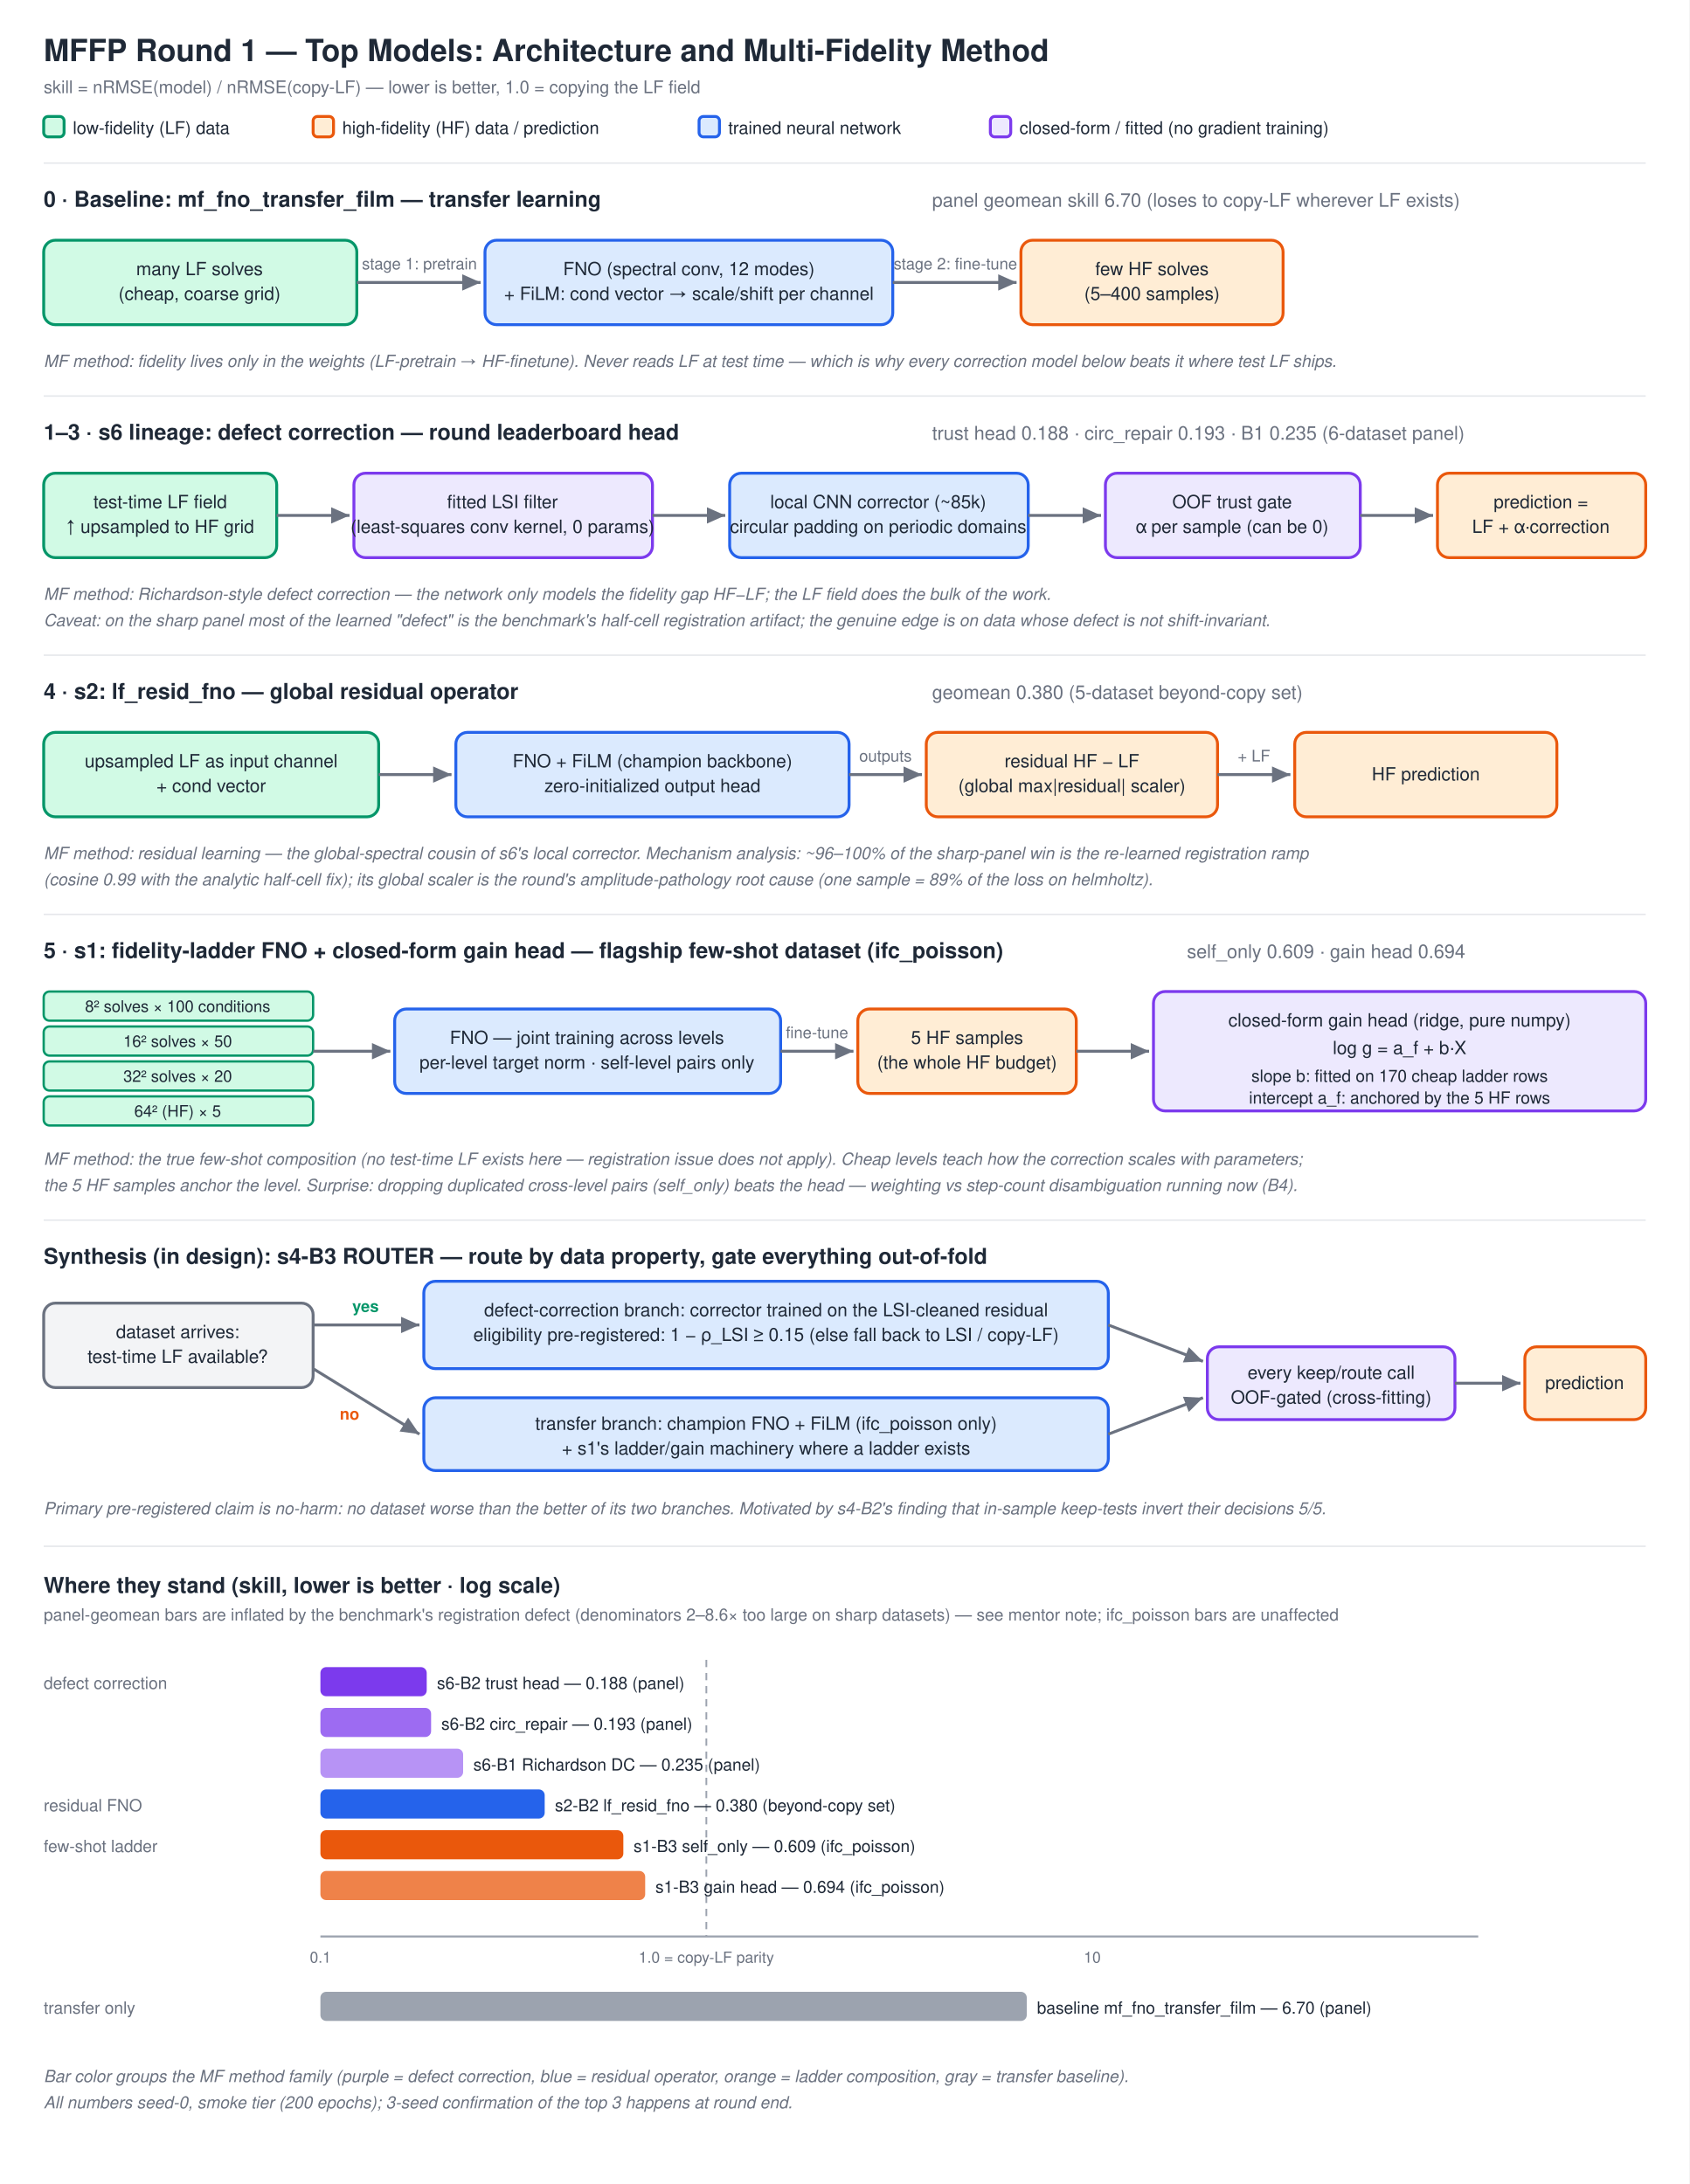
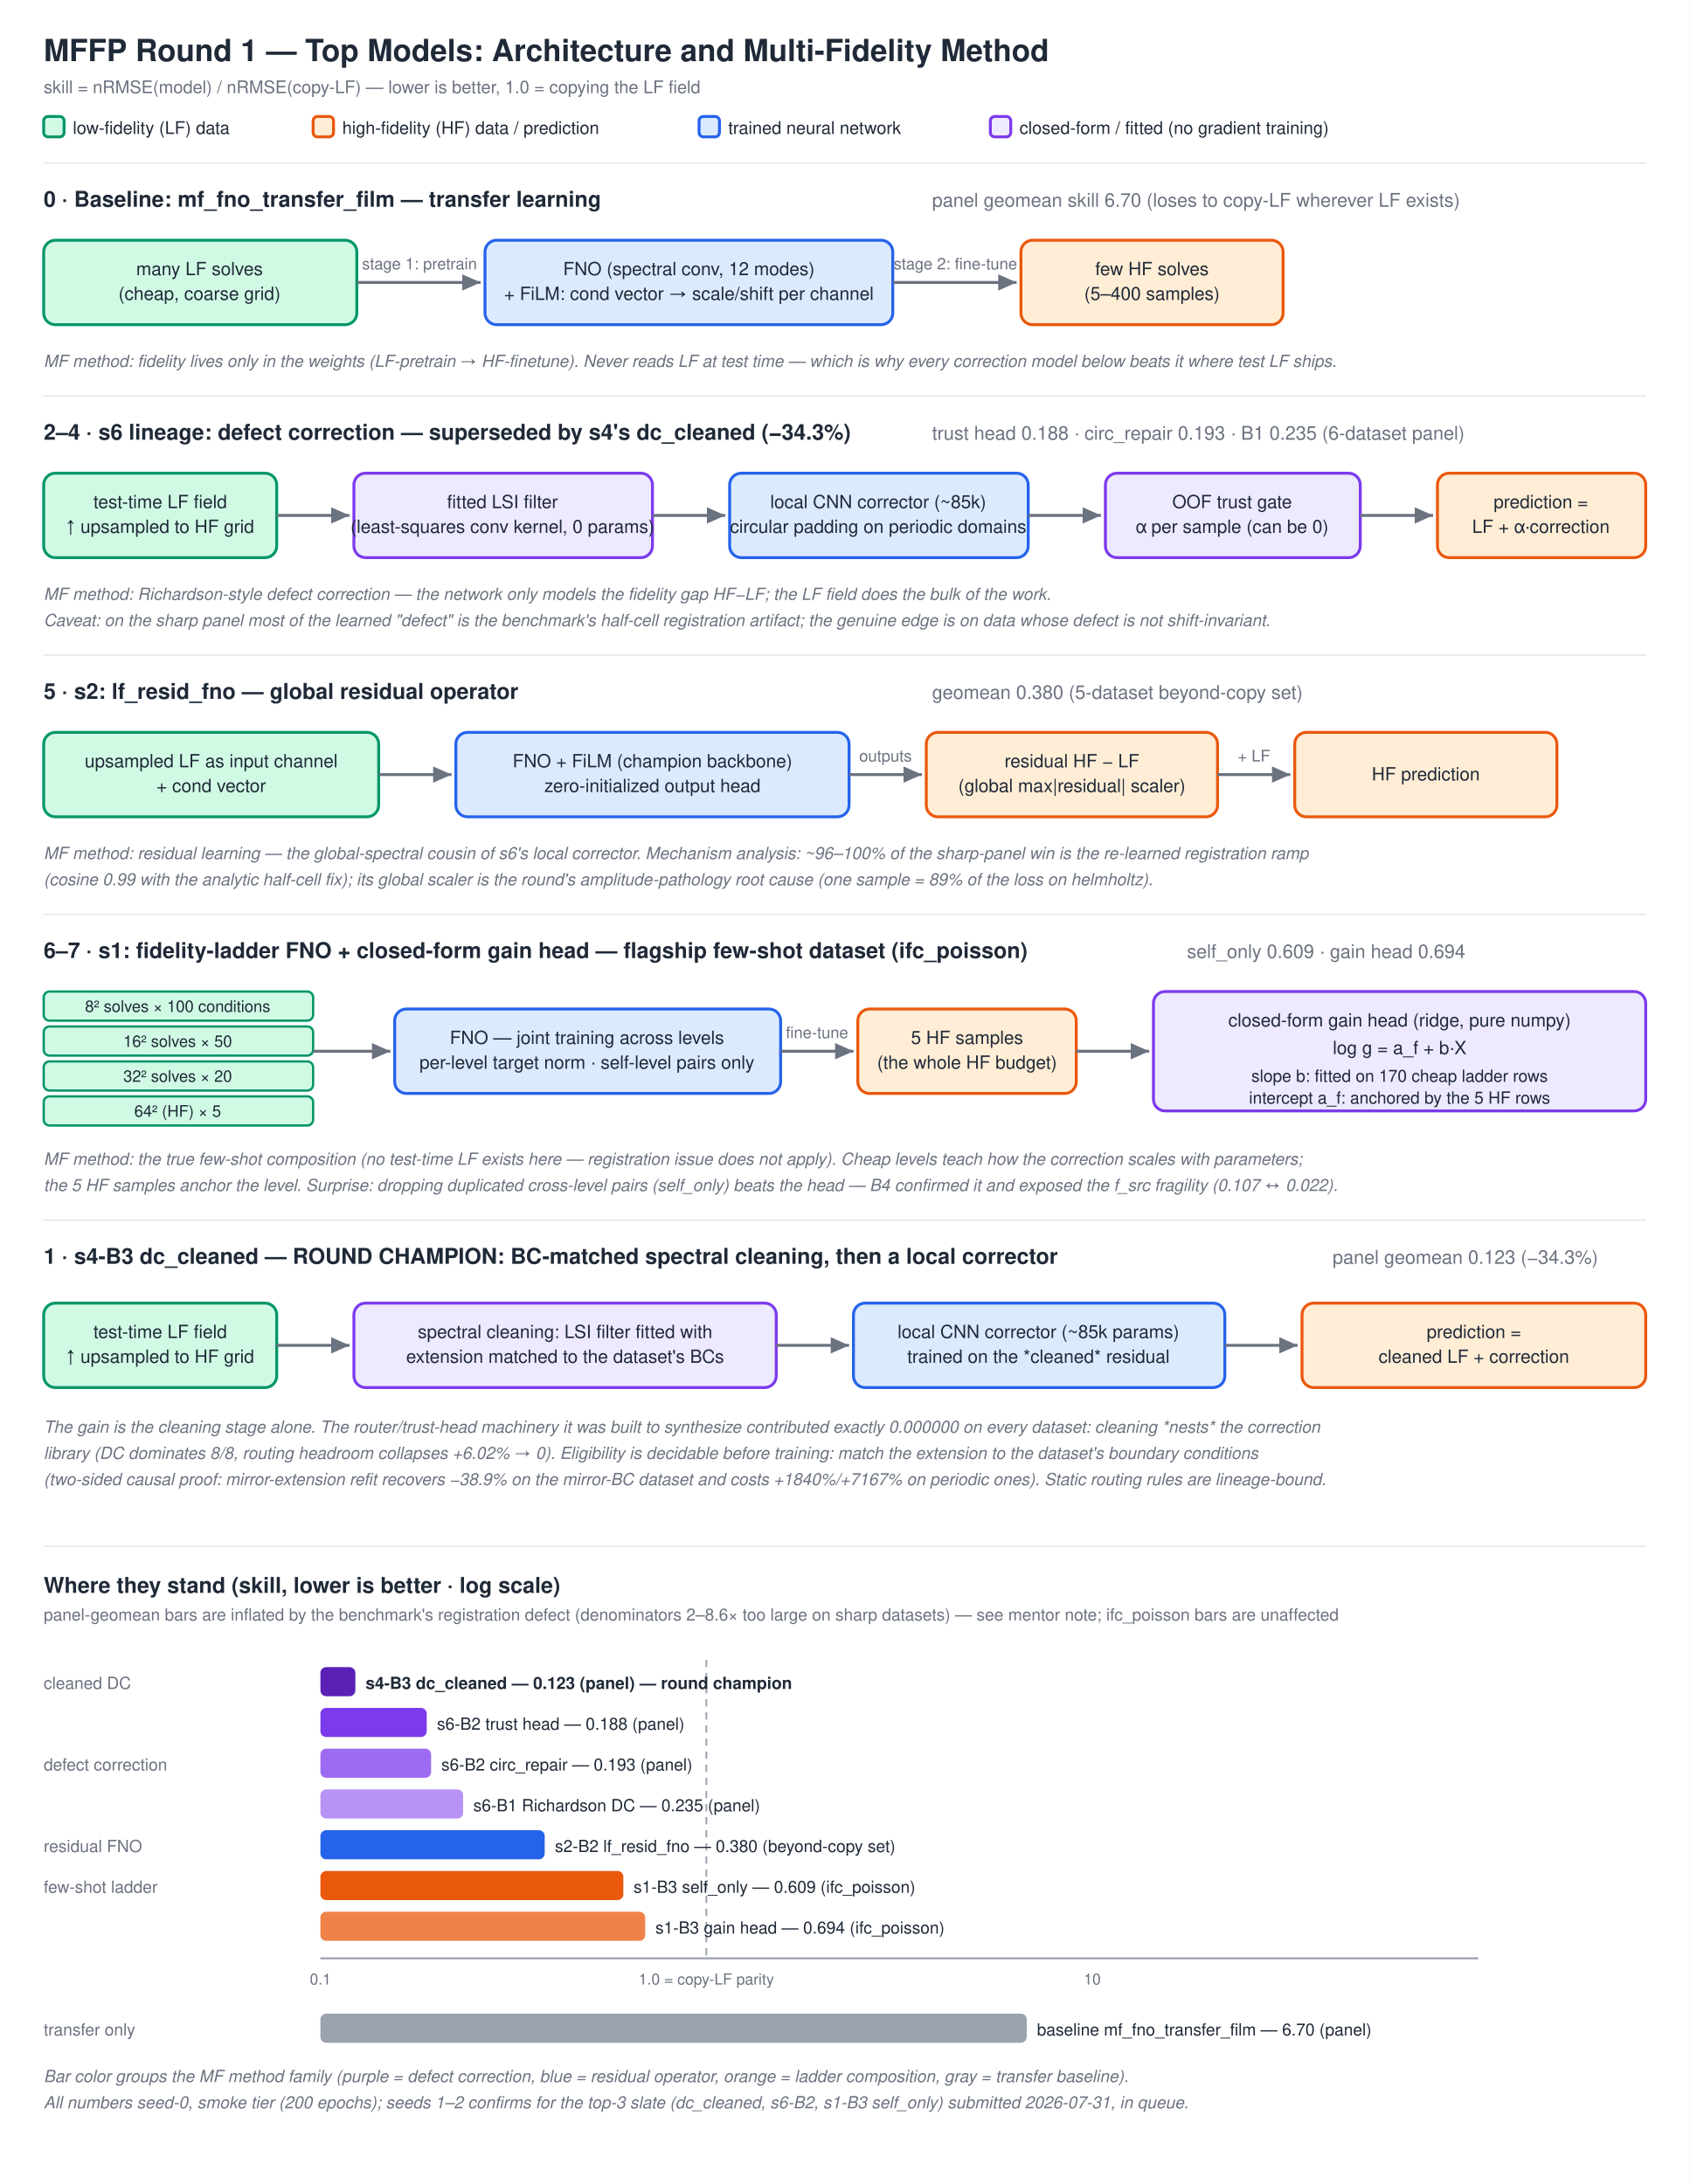
<svg xmlns="http://www.w3.org/2000/svg" width="1160" height="1500" viewBox="0 0 1160 1500" font-family="Helvetica, Arial, sans-serif">
  <defs>
    <marker id="arr" viewBox="0 0 10 10" refX="9" refY="5" markerWidth="7" markerHeight="7" orient="auto-start-reverse">
      <path d="M 0 1 L 9 5 L 0 9 z" fill="#6B7280" />
    </marker>
  </defs>
  <rect width="1160" height="1500" fill="#FFFFFF" />
  <text x="30" y="42" font-size="21" font-weight="bold" fill="#1F2937">MFFP Round 1 — Top Models: Architecture and Multi-Fidelity Method</text>
  <text x="30" y="64" font-size="12" fill="#6B7280">skill = nRMSE(model) / nRMSE(copy-LF) — lower is better, 1.0 = copying the LF field</text>
  <g font-size="12" fill="#1F2937">
    <rect x="30" y="80" width="14" height="14" rx="3" fill="#D1FAE5" stroke="#059669" stroke-width="2" />
    <text x="50" y="92">low-fidelity (LF) data</text>
    <rect x="215" y="80" width="14" height="14" rx="3" fill="#FFEDD5" stroke="#EA580C" stroke-width="2" />
    <text x="235" y="92">high-fidelity (HF) data / prediction</text>
    <rect x="480" y="80" width="14" height="14" rx="3" fill="#DBEAFE" stroke="#2563EB" stroke-width="2" />
    <text x="500" y="92">trained neural network</text>
    <rect x="680" y="80" width="14" height="14" rx="3" fill="#EDE9FE" stroke="#7C3AED" stroke-width="2" />
    <text x="700" y="92">closed-form / fitted (no gradient training)</text>
  </g>
  <line x1="30" y1="112" x2="1130" y2="112" stroke="#E5E7EB" stroke-width="1" />
  <g>
    <text x="30" y="142" font-size="15" font-weight="bold" fill="#1F2937">0 · Baseline: mf_fno_transfer_film — transfer learning</text>
    <text x="640" y="142" font-size="13" fill="#6B7280">panel geomean skill 6.70 (loses to copy-LF wherever LF exists)</text>
    <rect x="30" y="165" width="215" height="58" rx="8" fill="#D1FAE5" stroke="#059669" stroke-width="2" />
    <text x="137" y="189" font-size="12.5" fill="#1F2937" text-anchor="middle">many LF solves</text>
    <text x="137" y="206" font-size="12.5" fill="#1F2937" text-anchor="middle">(cheap, coarse grid)</text>
    <line x1="245" y1="194" x2="330" y2="194" stroke="#6B7280" stroke-width="2" marker-end="url(#arr)" />
    <text x="288" y="185" font-size="11" fill="#6B7280" text-anchor="middle">stage 1: pretrain</text>
    <rect x="333" y="165" width="280" height="58" rx="8" fill="#DBEAFE" stroke="#2563EB" stroke-width="2" />
    <text x="473" y="189" font-size="12.5" fill="#1F2937" text-anchor="middle">FNO (spectral conv, 12 modes)</text>
    <text x="473" y="206" font-size="12.5" fill="#1F2937" text-anchor="middle">+ FiLM: cond vector → scale/shift per channel</text>
    <line x1="613" y1="194" x2="698" y2="194" stroke="#6B7280" stroke-width="2" marker-end="url(#arr)" />
    <text x="656" y="185" font-size="11" fill="#6B7280" text-anchor="middle">stage 2: fine-tune</text>
    <rect x="701" y="165" width="180" height="58" rx="8" fill="#FFEDD5" stroke="#EA580C" stroke-width="2" />
    <text x="791" y="189" font-size="12.5" fill="#1F2937" text-anchor="middle">few HF solves</text>
    <text x="791" y="206" font-size="12.5" fill="#1F2937" text-anchor="middle">(5–400 samples)</text>
    <text x="30" y="252" font-size="11.5" font-style="italic" fill="#6B7280">MF method: fidelity lives only in the weights (LF-pretrain → HF-finetune). Never reads LF at test time — which is why every correction model below beats it where test LF ships.</text>
  </g>
  <line x1="30" y1="272" x2="1130" y2="272" stroke="#E5E7EB" stroke-width="1" />
  <g>
-     <text x="30" y="302" font-size="15" font-weight="bold" fill="#1F2937">1–3 · s6 lineage: defect correction — round leaderboard head</text>
+     <text x="30" y="302" font-size="15" font-weight="bold" fill="#1F2937">2–4 · s6 lineage: defect correction — superseded by s4's dc_cleaned (−34.3%)</text>
    <text x="640" y="302" font-size="13" fill="#6B7280">trust head 0.188 · circ_repair 0.193 · B1 0.235 (6-dataset panel)</text>
    <rect x="30" y="325" width="160" height="58" rx="8" fill="#D1FAE5" stroke="#059669" stroke-width="2" />
    <text x="110" y="349" font-size="12.5" fill="#1F2937" text-anchor="middle">test-time LF field</text>
    <text x="110" y="366" font-size="12.5" fill="#1F2937" text-anchor="middle">↑ upsampled to HF grid</text>
    <line x1="190" y1="354" x2="240" y2="354" stroke="#6B7280" stroke-width="2" marker-end="url(#arr)" />
    <rect x="243" y="325" width="205" height="58" rx="8" fill="#EDE9FE" stroke="#7C3AED" stroke-width="2" />
    <text x="345" y="349" font-size="12.5" fill="#1F2937" text-anchor="middle">fitted LSI filter</text>
    <text x="345" y="366" font-size="12.5" fill="#1F2937" text-anchor="middle">(least-squares conv kernel, 0 params)</text>
    <line x1="448" y1="354" x2="498" y2="354" stroke="#6B7280" stroke-width="2" marker-end="url(#arr)" />
    <rect x="501" y="325" width="205" height="58" rx="8" fill="#DBEAFE" stroke="#2563EB" stroke-width="2" />
    <text x="603" y="349" font-size="12.5" fill="#1F2937" text-anchor="middle">local CNN corrector (~85k)</text>
    <text x="603" y="366" font-size="12.5" fill="#1F2937" text-anchor="middle">circular padding on periodic domains</text>
    <line x1="706" y1="354" x2="756" y2="354" stroke="#6B7280" stroke-width="2" marker-end="url(#arr)" />
    <rect x="759" y="325" width="175" height="58" rx="8" fill="#EDE9FE" stroke="#7C3AED" stroke-width="2" />
    <text x="846" y="349" font-size="12.5" fill="#1F2937" text-anchor="middle">OOF trust gate</text>
    <text x="846" y="366" font-size="12.5" fill="#1F2937" text-anchor="middle">α per sample (can be 0)</text>
    <line x1="934" y1="354" x2="984" y2="354" stroke="#6B7280" stroke-width="2" marker-end="url(#arr)" />
    <rect x="987" y="325" width="143" height="58" rx="8" fill="#FFEDD5" stroke="#EA580C" stroke-width="2" />
    <text x="1058" y="349" font-size="12.5" fill="#1F2937" text-anchor="middle">prediction =</text>
    <text x="1058" y="366" font-size="12.5" fill="#1F2937" text-anchor="middle">LF + α·correction</text>
    <text x="30" y="412" font-size="11.5" font-style="italic" fill="#6B7280">MF method: Richardson-style defect correction — the network only models the fidelity gap HF−LF; the LF field does the bulk of the work.</text>
    <text x="30" y="430" font-size="11.5" font-style="italic" fill="#6B7280">Caveat: on the sharp panel most of the learned "defect" is the benchmark's half-cell registration artifact; the genuine edge is on data whose defect is not shift-invariant.</text>
  </g>
  <line x1="30" y1="450" x2="1130" y2="450" stroke="#E5E7EB" stroke-width="1" />
  <g>
-     <text x="30" y="480" font-size="15" font-weight="bold" fill="#1F2937">4 · s2: lf_resid_fno — global residual operator</text>
+     <text x="30" y="480" font-size="15" font-weight="bold" fill="#1F2937">5 · s2: lf_resid_fno — global residual operator</text>
    <text x="640" y="480" font-size="13" fill="#6B7280">geomean 0.380 (5-dataset beyond-copy set)</text>
    <rect x="30" y="503" width="230" height="58" rx="8" fill="#D1FAE5" stroke="#059669" stroke-width="2" />
    <text x="145" y="527" font-size="12.5" fill="#1F2937" text-anchor="middle">upsampled LF as input channel</text>
    <text x="145" y="544" font-size="12.5" fill="#1F2937" text-anchor="middle">+ cond vector</text>
    <line x1="260" y1="532" x2="310" y2="532" stroke="#6B7280" stroke-width="2" marker-end="url(#arr)" />
    <rect x="313" y="503" width="270" height="58" rx="8" fill="#DBEAFE" stroke="#2563EB" stroke-width="2" />
    <text x="448" y="527" font-size="12.5" fill="#1F2937" text-anchor="middle">FNO + FiLM (champion backbone)</text>
    <text x="448" y="544" font-size="12.5" fill="#1F2937" text-anchor="middle">zero-initialized output head</text>
    <line x1="583" y1="532" x2="633" y2="532" stroke="#6B7280" stroke-width="2" marker-end="url(#arr)" />
    <text x="608" y="523" font-size="11" fill="#6B7280" text-anchor="middle">outputs</text>
    <rect x="636" y="503" width="200" height="58" rx="8" fill="#FFEDD5" stroke="#EA580C" stroke-width="2" />
    <text x="736" y="527" font-size="12.5" fill="#1F2937" text-anchor="middle">residual  HF − LF</text>
    <text x="736" y="544" font-size="12.5" fill="#1F2937" text-anchor="middle">(global max|residual| scaler)</text>
    <line x1="836" y1="532" x2="886" y2="532" stroke="#6B7280" stroke-width="2" marker-end="url(#arr)" />
    <text x="861" y="523" font-size="11" fill="#6B7280" text-anchor="middle">+ LF</text>
    <rect x="889" y="503" width="180" height="58" rx="8" fill="#FFEDD5" stroke="#EA580C" stroke-width="2" />
    <text x="979" y="536" font-size="12.5" fill="#1F2937" text-anchor="middle">HF prediction</text>
    <text x="30" y="590" font-size="11.5" font-style="italic" fill="#6B7280">MF method: residual learning — the global-spectral cousin of s6's local corrector. Mechanism analysis: ~96–100% of the sharp-panel win is the re-learned registration ramp</text>
    <text x="30" y="608" font-size="11.5" font-style="italic" fill="#6B7280">(cosine 0.99 with the analytic half-cell fix); its global scaler is the round's amplitude-pathology root cause (one sample = 89% of the loss on helmholtz).</text>
  </g>
  <line x1="30" y1="628" x2="1130" y2="628" stroke="#E5E7EB" stroke-width="1" />
  <g>
-     <text x="30" y="658" font-size="15" font-weight="bold" fill="#1F2937">5 · s1: fidelity-ladder FNO + closed-form gain head — flagship few-shot dataset (ifc_poisson)</text>
+     <text x="30" y="658" font-size="15" font-weight="bold" fill="#1F2937">6–7 · s1: fidelity-ladder FNO + closed-form gain head — flagship few-shot dataset (ifc_poisson)</text>
    <text x="815" y="658" font-size="13" fill="#6B7280">self_only 0.609 · gain head 0.694</text>
    <rect x="30" y="681" width="185" height="20" rx="4" fill="#D1FAE5" stroke="#059669" stroke-width="1.6" />
    <rect x="30" y="705" width="185" height="20" rx="4" fill="#D1FAE5" stroke="#059669" stroke-width="1.6" />
    <rect x="30" y="729" width="185" height="20" rx="4" fill="#D1FAE5" stroke="#059669" stroke-width="1.6" />
    <rect x="30" y="753" width="185" height="20" rx="4" fill="#D1FAE5" stroke="#059669" stroke-width="1.6" />
    <text x="122" y="695" font-size="11" fill="#1F2937" text-anchor="middle">8² solves × 100 conditions</text>
    <text x="122" y="719" font-size="11" fill="#1F2937" text-anchor="middle">16² solves × 50</text>
    <text x="122" y="743" font-size="11" fill="#1F2937" text-anchor="middle">32² solves × 20</text>
    <text x="122" y="767" font-size="11" fill="#1F2937" text-anchor="middle">64² (HF) × 5</text>
    <line x1="215" y1="722" x2="268" y2="722" stroke="#6B7280" stroke-width="2" marker-end="url(#arr)" />
    <rect x="271" y="693" width="265" height="58" rx="8" fill="#DBEAFE" stroke="#2563EB" stroke-width="2" />
    <text x="403" y="717" font-size="12.5" fill="#1F2937" text-anchor="middle">FNO — joint training across levels</text>
    <text x="403" y="734" font-size="12.5" fill="#1F2937" text-anchor="middle">per-level target norm · self-level pairs only</text>
    <line x1="536" y1="722" x2="586" y2="722" stroke="#6B7280" stroke-width="2" marker-end="url(#arr)" />
    <text x="561" y="713" font-size="11" fill="#6B7280" text-anchor="middle">fine-tune</text>
    <rect x="589" y="693" width="150" height="58" rx="8" fill="#FFEDD5" stroke="#EA580C" stroke-width="2" />
    <text x="664" y="717" font-size="12.5" fill="#1F2937" text-anchor="middle">5 HF samples</text>
    <text x="664" y="734" font-size="12.5" fill="#1F2937" text-anchor="middle">(the whole HF budget)</text>
    <line x1="739" y1="722" x2="789" y2="722" stroke="#6B7280" stroke-width="2" marker-end="url(#arr)" />
    <rect x="792" y="681" width="338" height="82" rx="8" fill="#EDE9FE" stroke="#7C3AED" stroke-width="2" />
    <text x="961" y="705" font-size="12.5" fill="#1F2937" text-anchor="middle">closed-form gain head (ridge, pure numpy)</text>
    <text x="961" y="724" font-size="12.5" fill="#1F2937" text-anchor="middle">log g = a_f + b·X</text>
    <text x="961" y="743" font-size="11.5" fill="#1F2937" text-anchor="middle">slope b: fitted on 170 cheap ladder rows</text>
    <text x="961" y="758" font-size="11.5" fill="#1F2937" text-anchor="middle">intercept a_f: anchored by the 5 HF rows</text>
    <text x="30" y="800" font-size="11.5" font-style="italic" fill="#6B7280">MF method: the true few-shot composition (no test-time LF exists here — registration issue does not apply). Cheap levels teach how the correction scales with parameters;</text>
-     <text x="30" y="818" font-size="11.5" font-style="italic" fill="#6B7280">the 5 HF samples anchor the level. Surprise: dropping duplicated cross-level pairs (self_only) beats the head — weighting vs step-count disambiguation running now (B4).</text>
+     <text x="30" y="818" font-size="11.5" font-style="italic" fill="#6B7280">the 5 HF samples anchor the level. Surprise: dropping duplicated cross-level pairs (self_only) beats the head — B4 confirmed it and exposed the f_src fragility (0.107 ↔ 0.022).</text>
  </g>
  <line x1="30" y1="838" x2="1130" y2="838" stroke="#E5E7EB" stroke-width="1" />
  <g>
-     <text x="30" y="868" font-size="15" font-weight="bold" fill="#1F2937">Synthesis (in design): s4-B3 ROUTER — route by data property, gate everything out-of-fold</text>
-     <rect x="30" y="895" width="185" height="58" rx="8" fill="#F3F4F6" stroke="#6B7280" stroke-width="2" />
-     <text x="122" y="919" font-size="12.5" fill="#1F2937" text-anchor="middle">dataset arrives:</text>
-     <text x="122" y="936" font-size="12.5" fill="#1F2937" text-anchor="middle">test-time LF available?</text>
-     <line x1="215" y1="910" x2="288" y2="910" stroke="#6B7280" stroke-width="2" marker-end="url(#arr)" />
-     <text x="251" y="901" font-size="11" font-weight="bold" fill="#059669" text-anchor="middle">yes</text>
-     <line x1="215" y1="940" x2="288" y2="985" stroke="#6B7280" stroke-width="2" marker-end="url(#arr)" />
-     <text x="240" y="975" font-size="11" font-weight="bold" fill="#EA580C" text-anchor="middle">no</text>
-     <rect x="291" y="880" width="470" height="60" rx="8" fill="#DBEAFE" stroke="#2563EB" stroke-width="2" />
-     <text x="526" y="904" font-size="12.5" fill="#1F2937" text-anchor="middle">defect-correction branch: corrector trained on the LSI-cleaned residual</text>
-     <text x="526" y="921" font-size="12.5" fill="#1F2937" text-anchor="middle">eligibility pre-registered: 1 − ρ_LSI ≥ 0.15 (else fall back to LSI / copy-LF)</text>
-     <rect x="291" y="960" width="470" height="50" rx="8" fill="#DBEAFE" stroke="#2563EB" stroke-width="2" />
-     <text x="526" y="982" font-size="12.5" fill="#1F2937" text-anchor="middle">transfer branch: champion FNO + FiLM (ifc_poisson only)</text>
-     <text x="526" y="999" font-size="12.5" fill="#1F2937" text-anchor="middle">+ s1's ladder/gain machinery where a ladder exists</text>
-     <line x1="761" y1="910" x2="826" y2="935" stroke="#6B7280" stroke-width="2" marker-end="url(#arr)" />
-     <line x1="761" y1="985" x2="826" y2="960" stroke="#6B7280" stroke-width="2" marker-end="url(#arr)" />
-     <rect x="829" y="925" width="170" height="50" rx="8" fill="#EDE9FE" stroke="#7C3AED" stroke-width="2" />
-     <text x="914" y="947" font-size="12.5" fill="#1F2937" text-anchor="middle">every keep/route call</text>
-     <text x="914" y="964" font-size="12.5" fill="#1F2937" text-anchor="middle">OOF-gated (cross-fitting)</text>
-     <line x1="999" y1="950" x2="1044" y2="950" stroke="#6B7280" stroke-width="2" marker-end="url(#arr)" />
-     <rect x="1047" y="925" width="83" height="50" rx="8" fill="#FFEDD5" stroke="#EA580C" stroke-width="2" />
-     <text x="1088" y="954" font-size="12.5" fill="#1F2937" text-anchor="middle">prediction</text>
-     <text x="30" y="1040" font-size="11.5" font-style="italic" fill="#6B7280">Primary pre-registered claim is no-harm: no dataset worse than the better of its two branches. Motivated by s4-B2's finding that in-sample keep-tests invert their decisions 5/5.</text>
+     <text x="30" y="868" font-size="15" font-weight="bold" fill="#1F2937">1 · s4-B3 dc_cleaned — ROUND CHAMPION: BC-matched spectral cleaning, then a local corrector</text>
+     <text x="915" y="868" font-size="13" fill="#6B7280">panel geomean 0.123 (−34.3%)</text>
+     <rect x="30" y="895" width="160" height="58" rx="8" fill="#D1FAE5" stroke="#059669" stroke-width="2" />
+     <text x="110" y="919" font-size="12.5" fill="#1F2937" text-anchor="middle">test-time LF field</text>
+     <text x="110" y="936" font-size="12.5" fill="#1F2937" text-anchor="middle">↑ upsampled to HF grid</text>
+     <line x1="190" y1="924" x2="240" y2="924" stroke="#6B7280" stroke-width="2" marker-end="url(#arr)" />
+     <rect x="243" y="895" width="290" height="58" rx="8" fill="#EDE9FE" stroke="#7C3AED" stroke-width="2" />
+     <text x="388" y="919" font-size="12.5" fill="#1F2937" text-anchor="middle">spectral cleaning: LSI filter fitted with</text>
+     <text x="388" y="936" font-size="12.5" fill="#1F2937" text-anchor="middle">extension matched to the dataset's BCs</text>
+     <line x1="533" y1="924" x2="583" y2="924" stroke="#6B7280" stroke-width="2" marker-end="url(#arr)" />
+     <rect x="586" y="895" width="255" height="58" rx="8" fill="#DBEAFE" stroke="#2563EB" stroke-width="2" />
+     <text x="713" y="919" font-size="12.5" fill="#1F2937" text-anchor="middle">local CNN corrector (~85k params)</text>
+     <text x="713" y="936" font-size="12.5" fill="#1F2937" text-anchor="middle">trained on the *cleaned* residual</text>
+     <line x1="841" y1="924" x2="891" y2="924" stroke="#6B7280" stroke-width="2" marker-end="url(#arr)" />
+     <rect x="894" y="895" width="236" height="58" rx="8" fill="#FFEDD5" stroke="#EA580C" stroke-width="2" />
+     <text x="1012" y="919" font-size="12.5" fill="#1F2937" text-anchor="middle">prediction =</text>
+     <text x="1012" y="936" font-size="12.5" fill="#1F2937" text-anchor="middle">cleaned LF + correction</text>
+     <text x="30" y="984" font-size="11.5" font-style="italic" fill="#6B7280">The gain is the cleaning stage alone. The router/trust-head machinery it was built to synthesize contributed exactly 0.000000 on every dataset: cleaning *nests* the correction</text>
+     <text x="30" y="1002" font-size="11.5" font-style="italic" fill="#6B7280">library (DC dominates 8/8, routing headroom collapses +6.02% → 0). Eligibility is decidable before training: match the extension to the dataset's boundary conditions</text>
+     <text x="30" y="1020" font-size="11.5" font-style="italic" fill="#6B7280">(two-sided causal proof: mirror-extension refit recovers −38.9% on the mirror-BC dataset and costs +1840%/+7167% on periodic ones). Static routing rules are lineage-bound.</text>
  </g>
  <line x1="30" y1="1062" x2="1130" y2="1062" stroke="#E5E7EB" stroke-width="1" />
  <g>
    <text x="30" y="1094" font-size="15" font-weight="bold" fill="#1F2937">Where they stand (skill, lower is better · log scale)</text>
    <text x="30" y="1113" font-size="11.5" fill="#6B7280">panel-geomean bars are inflated by the benchmark's registration defect (denominators 2–8.6× too large on sharp datasets) — see mentor note; ifc_poisson bars are unaffected</text>
-     <line x1="220" y1="1330" x2="1015" y2="1330" stroke="#9CA3AF" stroke-width="1.4" />
+     <line x1="220" y1="1345" x2="1015" y2="1345" stroke="#9CA3AF" stroke-width="1.4" />
    <g font-size="10.5" fill="#6B7280" text-anchor="middle">
-       <text x="220" y="1348">0.1</text>
-       <text x="485" y="1348">1.0 = copy-LF parity</text>
-       <text x="750" y="1348">10</text>
+       <text x="220" y="1363">0.1</text>
+       <text x="485" y="1363">1.0 = copy-LF parity</text>
+       <text x="750" y="1363">10</text>
    </g>
-     <line x1="485" y1="1140" x2="485" y2="1330" stroke="#9CA3AF" stroke-width="1.2" stroke-dasharray="5,4" />
+     <line x1="485" y1="1140" x2="485" y2="1345" stroke="#9CA3AF" stroke-width="1.2" stroke-dasharray="5,4" />
    <g font-size="11.5" fill="#1F2937">
-       <rect x="220" y="1145" width="73" height="20" rx="4" fill="#7C3AED" />
-       <text x="300" y="1160">s6-B2 trust head — 0.188 (panel)</text>
-       <rect x="220" y="1173" width="76" height="20" rx="4" fill="#7C3AED" opacity="0.75" />
-       <text x="303" y="1188">s6-B2 circ_repair — 0.193 (panel)</text>
-       <rect x="220" y="1201" width="98" height="20" rx="4" fill="#7C3AED" opacity="0.55" />
-       <text x="325" y="1216">s6-B1 Richardson DC — 0.235 (panel)</text>
-       <rect x="220" y="1229" width="154" height="20" rx="4" fill="#2563EB" />
-       <text x="381" y="1244">s2-B2 lf_resid_fno — 0.380 (beyond-copy set)</text>
-       <rect x="220" y="1257" width="208" height="20" rx="4" fill="#EA580C" />
-       <text x="435" y="1272">s1-B3 self_only — 0.609 (ifc_poisson)</text>
-       <rect x="220" y="1285" width="223" height="20" rx="4" fill="#EA580C" opacity="0.75" />
-       <text x="450" y="1300">s1-B3 gain head — 0.694 (ifc_poisson)</text>
-       <rect x="220" y="1313" width="0" height="0" fill="none" />
+       <rect x="220" y="1145" width="24" height="20" rx="4" fill="#5B21B6" />
+       <text x="251" y="1160" font-weight="bold">s4-B3 dc_cleaned — 0.123 (panel) — round champion</text>
+       <rect x="220" y="1173" width="73" height="20" rx="4" fill="#7C3AED" />
+       <text x="300" y="1188">s6-B2 trust head — 0.188 (panel)</text>
+       <rect x="220" y="1201" width="76" height="20" rx="4" fill="#7C3AED" opacity="0.75" />
+       <text x="303" y="1216">s6-B2 circ_repair — 0.193 (panel)</text>
+       <rect x="220" y="1229" width="98" height="20" rx="4" fill="#7C3AED" opacity="0.55" />
+       <text x="325" y="1244">s6-B1 Richardson DC — 0.235 (panel)</text>
+       <rect x="220" y="1257" width="154" height="20" rx="4" fill="#2563EB" />
+       <text x="381" y="1272">s2-B2 lf_resid_fno — 0.380 (beyond-copy set)</text>
+       <rect x="220" y="1285" width="208" height="20" rx="4" fill="#EA580C" />
+       <text x="435" y="1300">s1-B3 self_only — 0.609 (ifc_poisson)</text>
+       <rect x="220" y="1313" width="223" height="20" rx="4" fill="#EA580C" opacity="0.75" />
+       <text x="450" y="1328">s1-B3 gain head — 0.694 (ifc_poisson)</text>
    </g>
-     <rect x="220" y="1360" width="0" height="0" fill="none" />
    <g font-size="11.5" fill="#1F2937">
-       <rect x="220" y="1368" width="485" height="20" rx="4" fill="#9CA3AF" />
-       <text x="712" y="1383">baseline mf_fno_transfer_film — 6.70 (panel)</text>
+       <rect x="220" y="1383" width="485" height="20" rx="4" fill="#9CA3AF" />
+       <text x="712" y="1398">baseline mf_fno_transfer_film — 6.70 (panel)</text>
    </g>
-     <text x="30" y="1160" font-size="11.5" fill="#6B7280">defect correction</text>
-     <text x="30" y="1244" font-size="11.5" fill="#6B7280">residual FNO</text>
-     <text x="30" y="1272" font-size="11.5" fill="#6B7280">few-shot ladder</text>
-     <text x="30" y="1383" font-size="11.5" fill="#6B7280">transfer only</text>
+     <text x="30" y="1160" font-size="11.5" fill="#6B7280">cleaned DC</text>
+     <text x="30" y="1216" font-size="11.5" fill="#6B7280">defect correction</text>
+     <text x="30" y="1272" font-size="11.5" fill="#6B7280">residual FNO</text>
+     <text x="30" y="1300" font-size="11.5" fill="#6B7280">few-shot ladder</text>
+     <text x="30" y="1398" font-size="11.5" fill="#6B7280">transfer only</text>
    <text x="30" y="1430" font-size="11.5" font-style="italic" fill="#6B7280">Bar color groups the MF method family (purple = defect correction, blue = residual operator, orange = ladder composition, gray = transfer baseline).</text>
-     <text x="30" y="1448" font-size="11.5" font-style="italic" fill="#6B7280">All numbers seed-0, smoke tier (200 epochs); 3-seed confirmation of the top 3 happens at round end.</text>
+     <text x="30" y="1448" font-size="11.5" font-style="italic" fill="#6B7280">All numbers seed-0, smoke tier (200 epochs); seeds 1–2 confirms for the top-3 slate (dc_cleaned, s6-B2, s1-B3 self_only) submitted 2026-07-31, in queue.</text>
  </g>
</svg>
